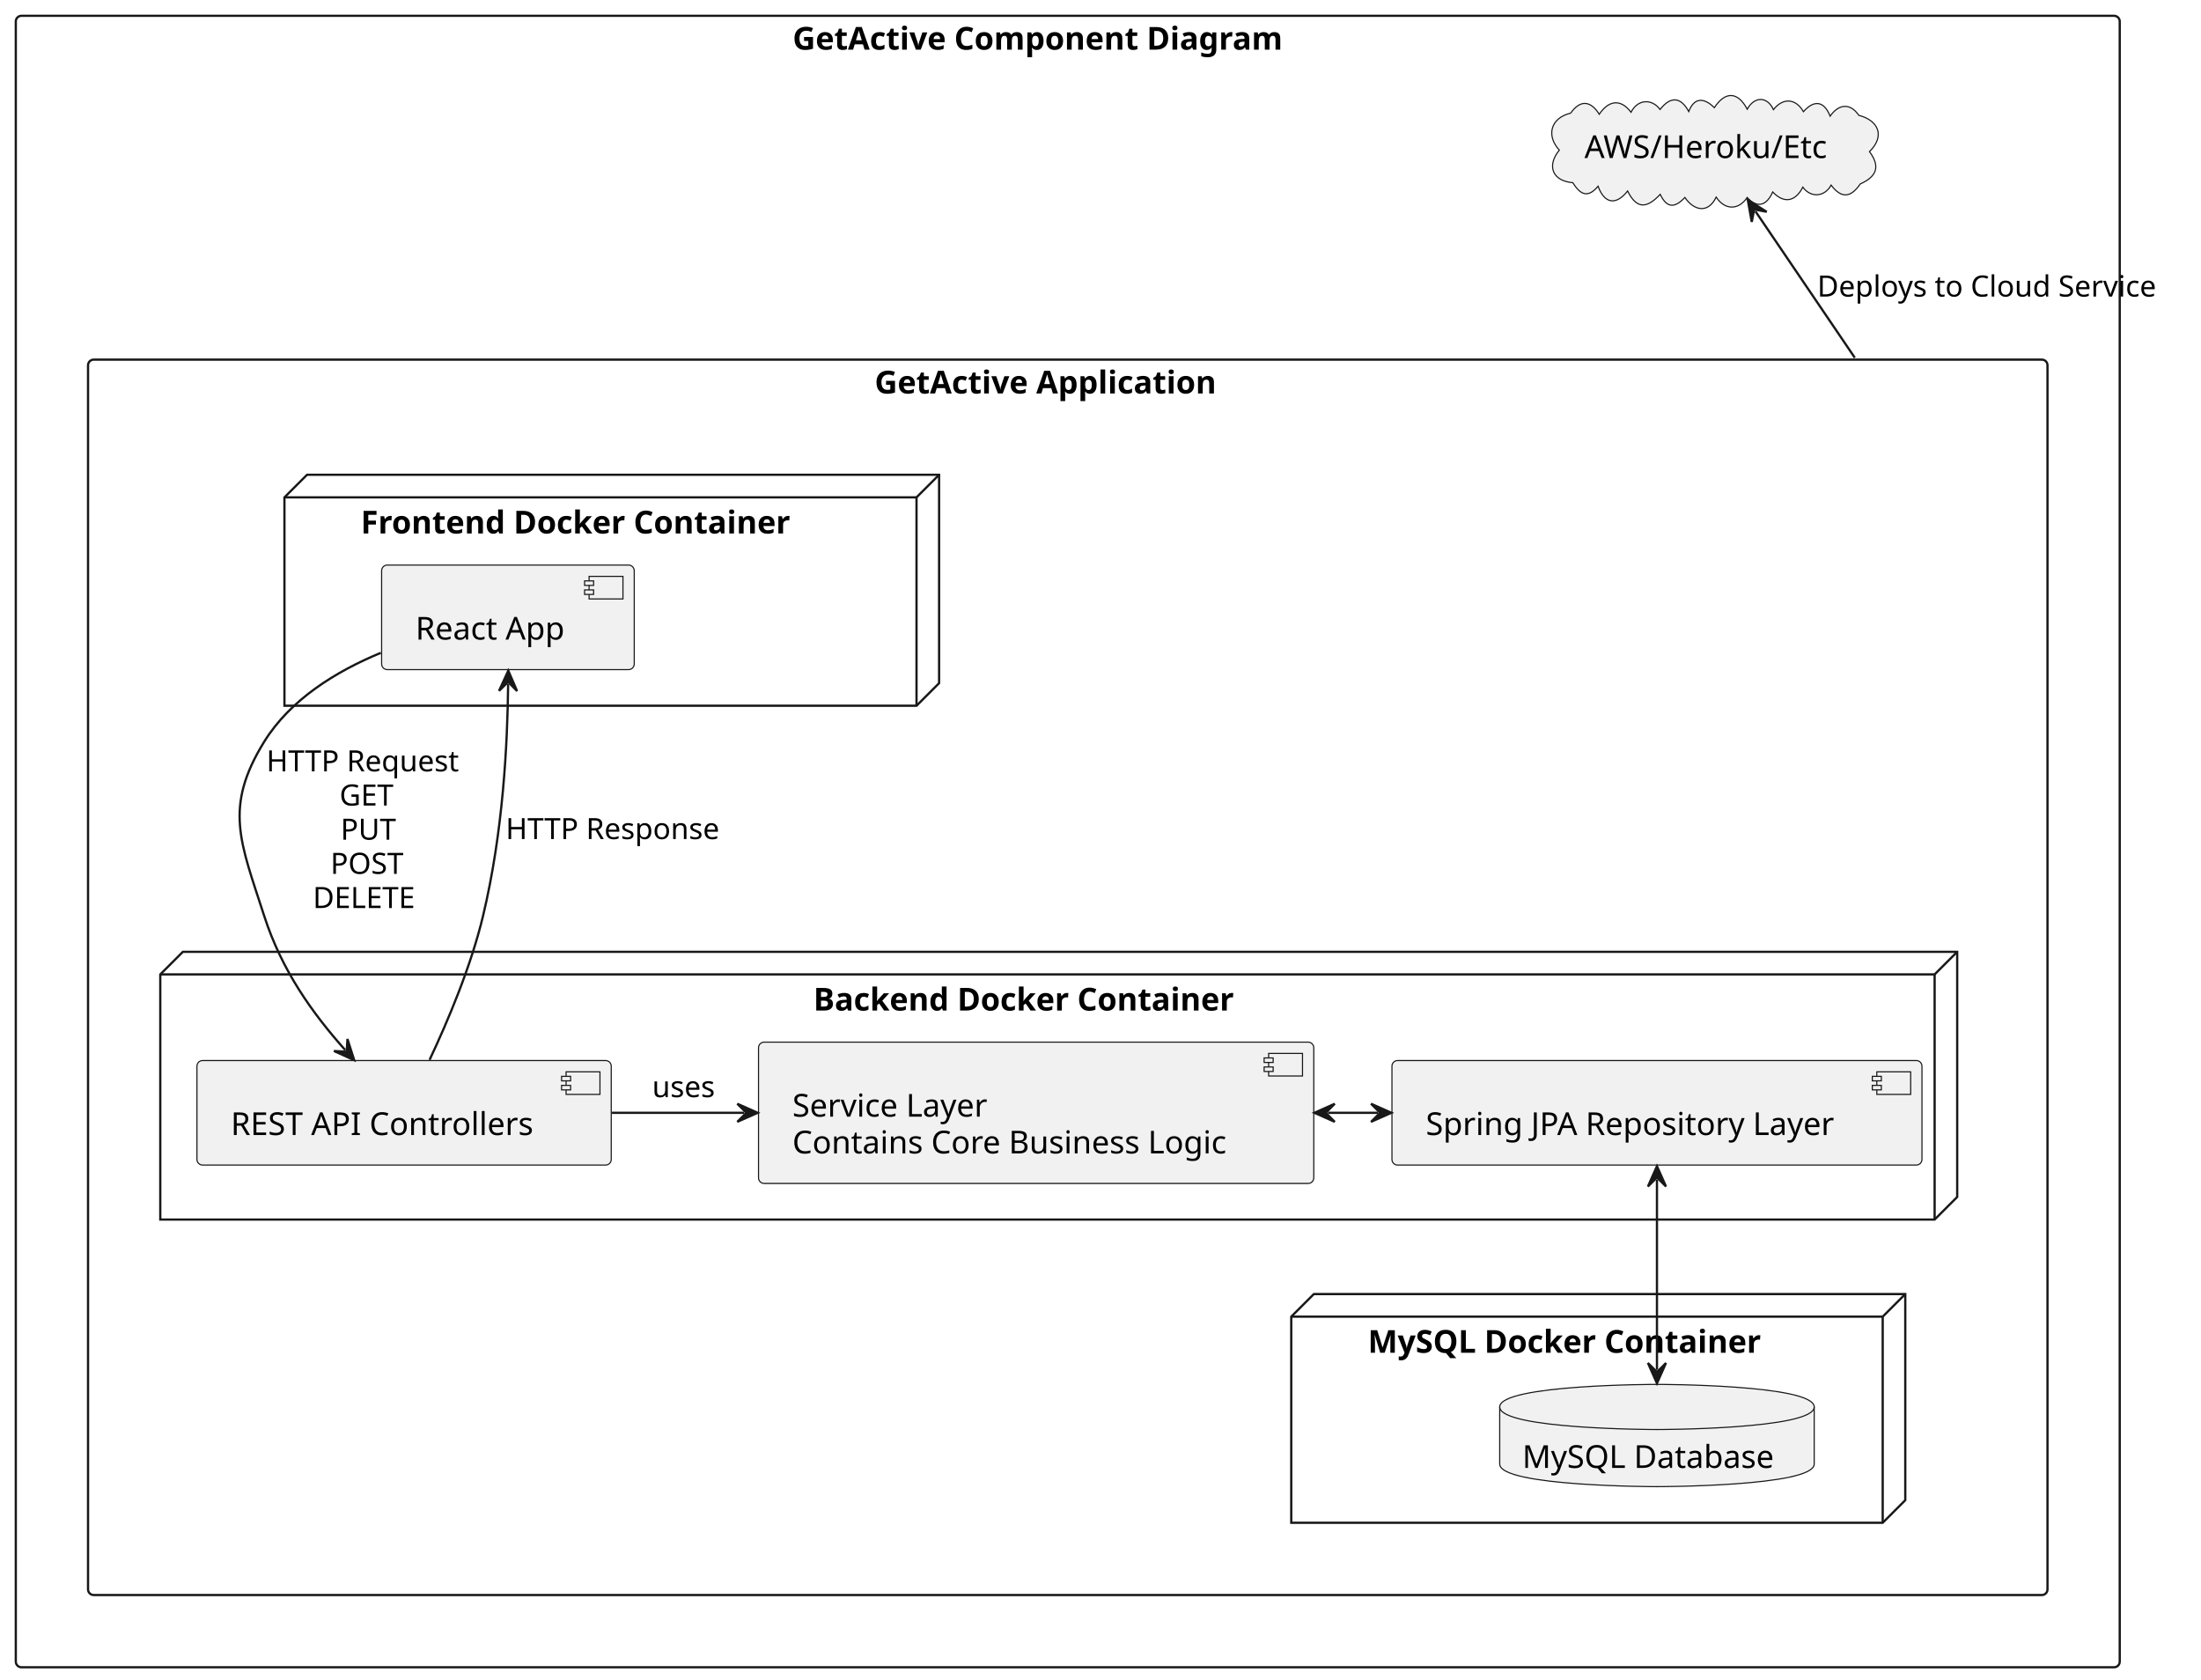
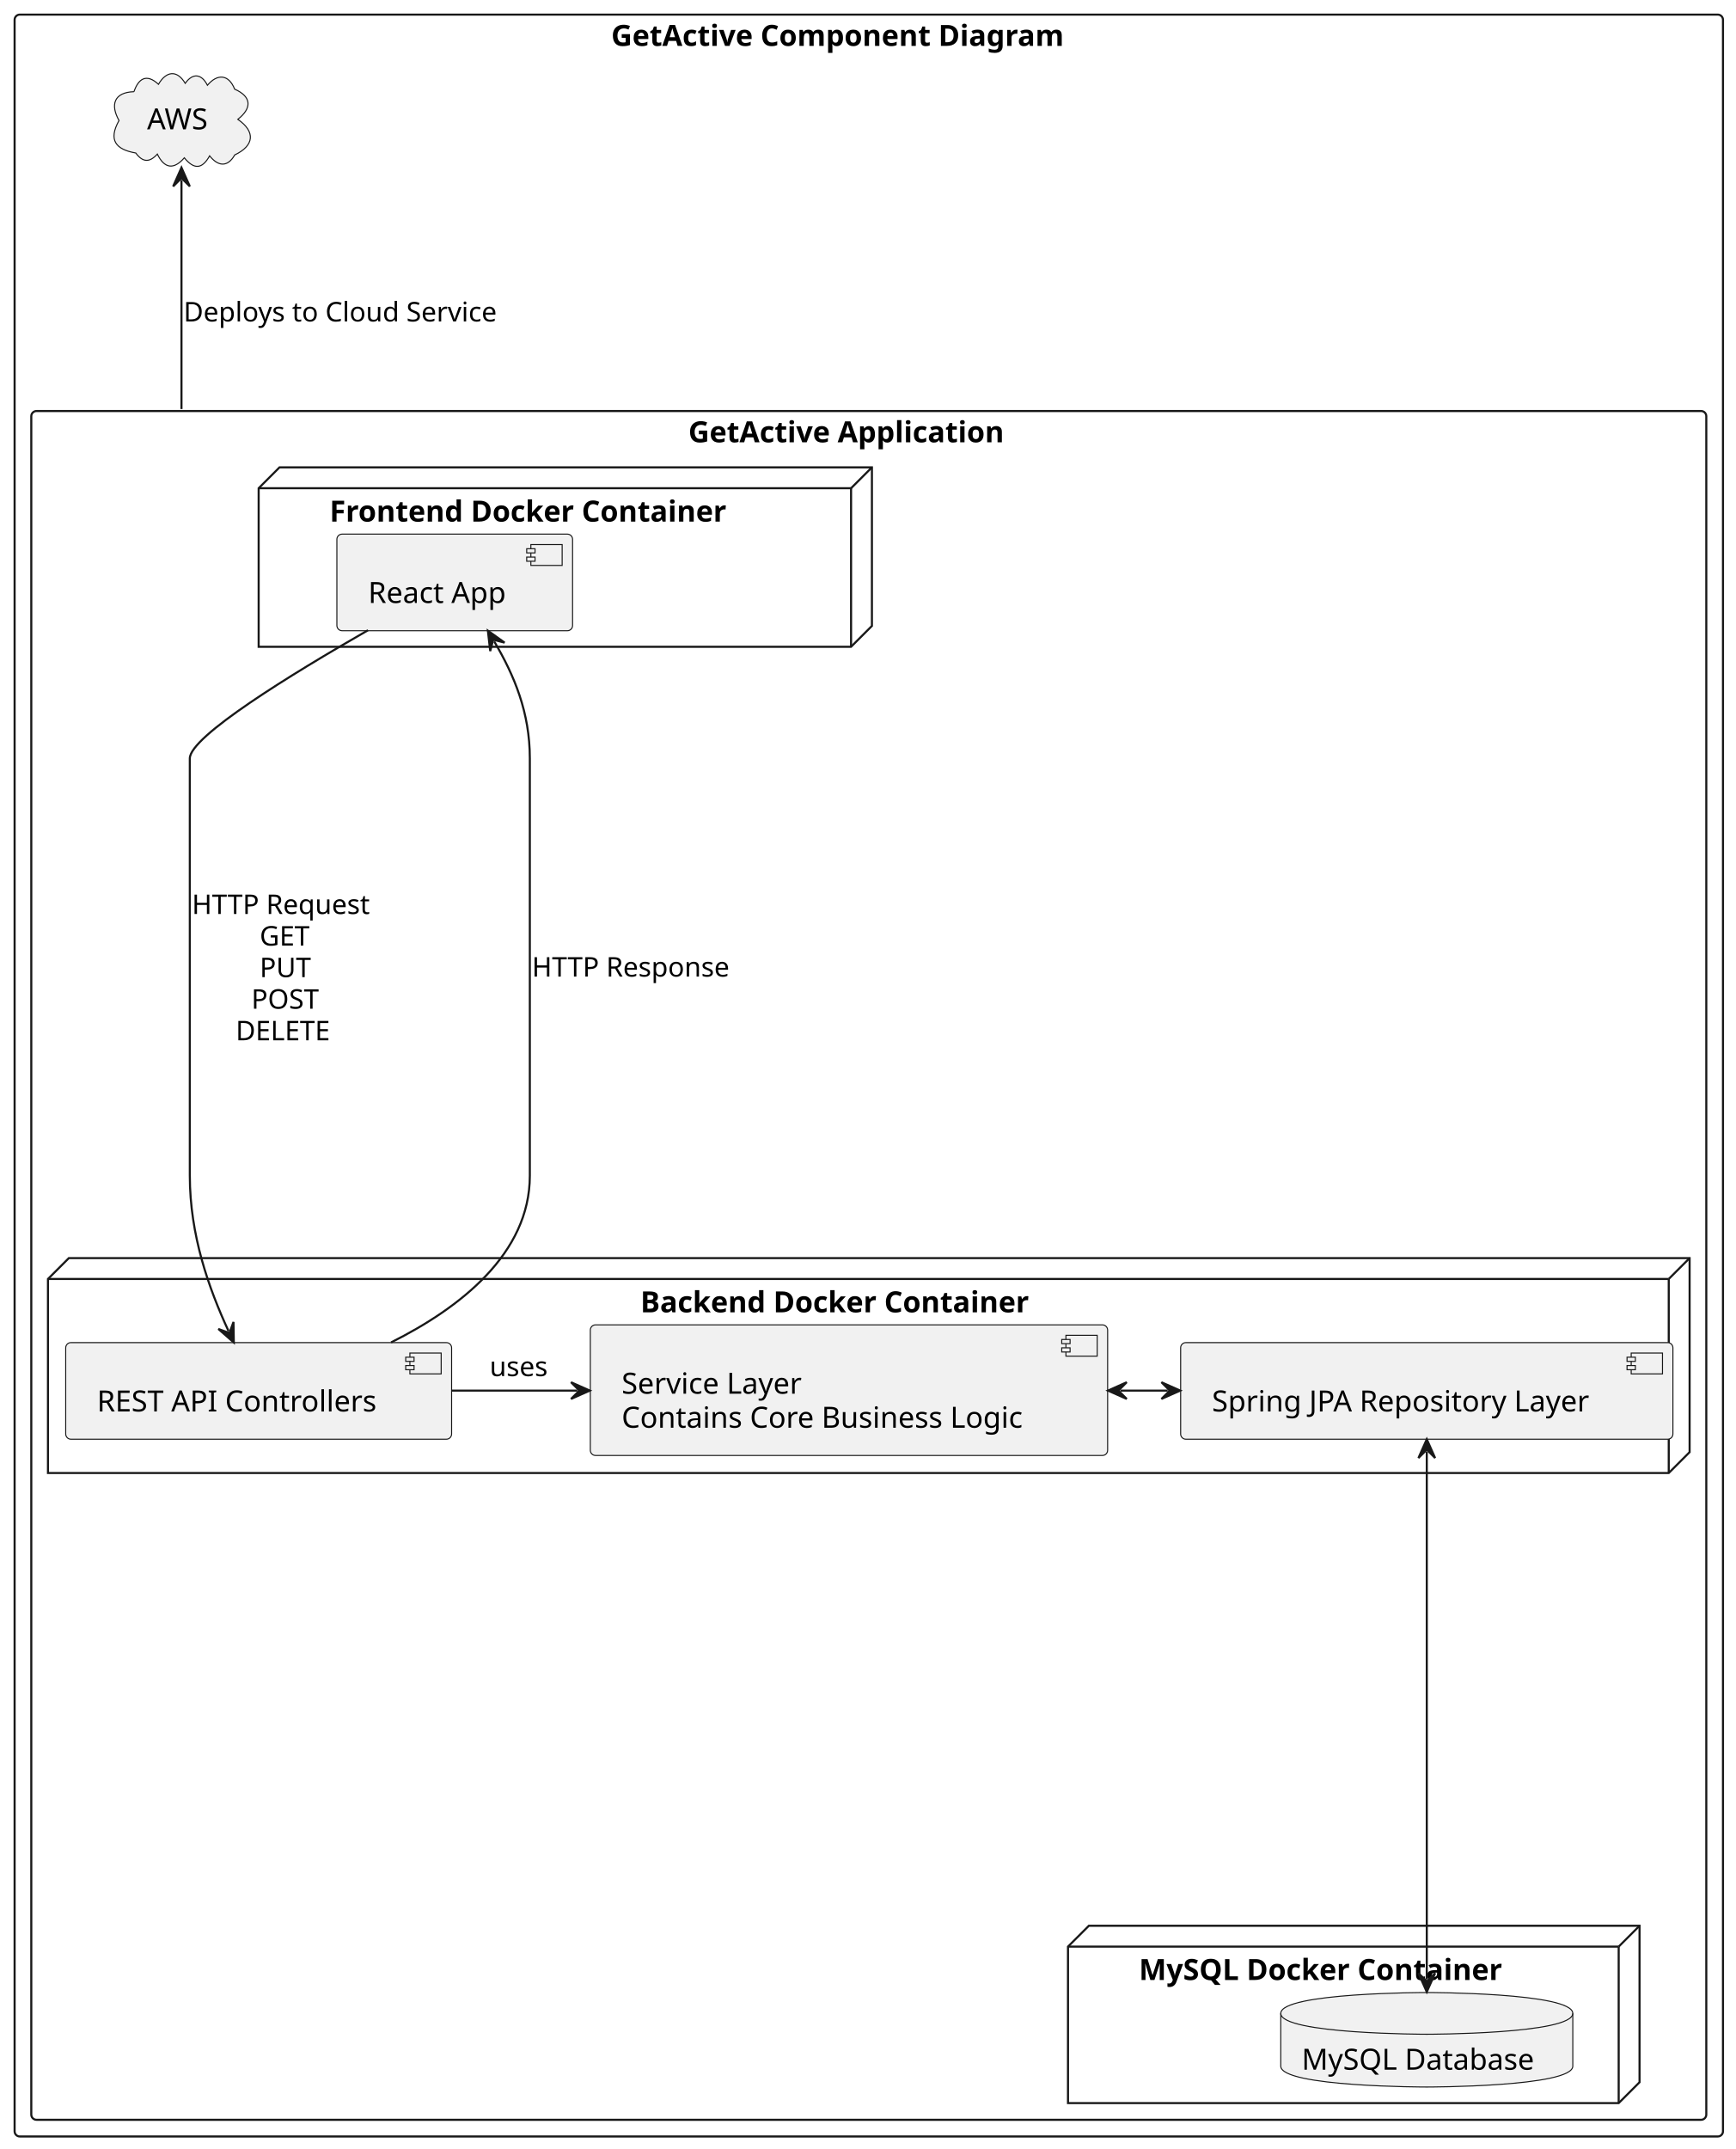
- <svg xmlns="http://www.w3.org/2000/svg" contentStyleType="text/css" data-diagram-type="DESCRIPTION" height="744px" preserveAspectRatio="none" style="width:975px;height:744px;background:#FFFFFF;" version="1.1" viewBox="0 0 975 744" width="975px" zoomAndPan="magnify">
+ <svg xmlns="http://www.w3.org/2000/svg" contentStyleType="text/css" height="1030px" preserveAspectRatio="none" style="width:832px;height:1030px;background:#FFFFFF;" version="1.1" viewBox="0 0 832 1030" width="832px" zoomAndPan="magnify">
  <defs />
  <g>
-     <g class="cluster" data-entity="GetActive Component Diagram" data-source-line="1" data-uid="ent0002" id="cluster_GetActive Component Diagram">
-       <rect fill="none" height="731.48" rx="2.5" ry="2.5" style="stroke:#181818;stroke-width:1;" width="932" x="7" y="7" />
-       <text fill="#000000" font-family="sans-serif" font-size="14" font-weight="bold" lengthAdjust="spacing" textLength="243.742" x="351.129" y="21.995">GetActive Component Diagram</text>
+     <g id="cluster_GetActive Component Diagram">
+       <rect fill="none" height="1017" rx="2.5" ry="2.5" style="stroke:#181818;stroke-width:1.0;" width="819" x="7" y="7" />
+       <text fill="#000000" font-family="sans-serif" font-size="14" font-weight="bold" lengthAdjust="spacing" textLength="247" x="293" y="21.995">GetActive Component Diagram</text>
    </g>
-     <g class="cluster" data-entity="APPLICATION" data-source-line="2" data-uid="ent0003" id="cluster_APPLICATION">
-       <rect fill="none" height="547.19" rx="2.5" ry="2.5" style="stroke:#181818;stroke-width:1;" width="868" x="39" y="159.29" />
-       <text fill="#000000" font-family="sans-serif" font-size="14" font-weight="bold" lengthAdjust="spacing" textLength="171.097" x="387.452" y="174.285">GetActive Application</text>
+     <g id="cluster_APPLICATION">
+       <rect fill="none" height="819" rx="2.5" ry="2.5" style="stroke:#181818;stroke-width:1.0;" width="803" x="15" y="197" />
+       <text fill="#000000" font-family="sans-serif" font-size="14" font-weight="bold" lengthAdjust="spacing" textLength="173" x="330" y="211.995">GetActive Application</text>
    </g>
-     <g class="cluster" data-entity="Backend Docker Container" data-source-line="3" data-uid="ent0004" id="cluster_Backend Docker Container">
-       <polygon fill="none" points="71,431.59,81,421.59,867,421.59,867,530.18,857,540.18,71,540.18,71,431.59" style="stroke:#181818;stroke-width:1;" />
-       <line style="stroke:#181818;stroke-width:1;" x1="857" x2="867" y1="431.59" y2="421.59" />
-       <line style="stroke:#181818;stroke-width:1;" x1="71" x2="857" y1="431.59" y2="431.59" />
-       <line style="stroke:#181818;stroke-width:1;" x1="857" x2="857" y1="431.59" y2="540.18" />
-       <text fill="#000000" font-family="sans-serif" font-size="14" font-weight="bold" lengthAdjust="spacing" textLength="209.371" x="360.315" y="447.585">Backend Docker Container</text>
+     <g id="cluster_Backend Docker Container">
+       <polygon fill="none" points="23,613,33,603,810,603,810,696,800,706,23,706,23,613" style="stroke:#181818;stroke-width:1.0;" />
+       <line style="stroke:#181818;stroke-width:1.0;" x1="800" x2="810" y1="613" y2="603" />
+       <line style="stroke:#181818;stroke-width:1.0;" x1="23" x2="800" y1="613" y2="613" />
+       <line style="stroke:#181818;stroke-width:1.0;" x1="800" x2="800" y1="613" y2="706" />
+       <text fill="#000000" font-family="sans-serif" font-size="14" font-weight="bold" lengthAdjust="spacing" textLength="211" x="307" y="628.995">Backend Docker Container</text>
    </g>
-     <g class="cluster" data-entity="MySQL Docker Container" data-source-line="11" data-uid="ent0010" id="cluster_MySQL Docker Container">
-       <polygon fill="none" points="572,583.18,582,573.18,844,573.18,844,664.48,834,674.48,572,674.48,572,583.18" style="stroke:#181818;stroke-width:1;" />
-       <line style="stroke:#181818;stroke-width:1;" x1="834" x2="844" y1="583.18" y2="573.18" />
-       <line style="stroke:#181818;stroke-width:1;" x1="572" x2="834" y1="583.18" y2="583.18" />
-       <line style="stroke:#181818;stroke-width:1;" x1="834" x2="834" y1="583.18" y2="674.48" />
-       <text fill="#000000" font-family="sans-serif" font-size="14" font-weight="bold" lengthAdjust="spacing" textLength="196.123" x="605.938" y="599.175">MySQL Docker Container</text>
+     <g id="cluster_MySQL Docker Container">
+       <polygon fill="none" points="512,933,522,923,786,923,786,998,776,1008,512,1008,512,933" style="stroke:#181818;stroke-width:1.0;" />
+       <line style="stroke:#181818;stroke-width:1.0;" x1="776" x2="786" y1="933" y2="923" />
+       <line style="stroke:#181818;stroke-width:1.0;" x1="512" x2="776" y1="933" y2="933" />
+       <line style="stroke:#181818;stroke-width:1.0;" x1="776" x2="776" y1="933" y2="1008" />
+       <text fill="#000000" font-family="sans-serif" font-size="14" font-weight="bold" lengthAdjust="spacing" textLength="198" x="546" y="948.995">MySQL Docker Container</text>
    </g>
-     <g class="cluster" data-entity="Frontend Docker Container" data-source-line="17" data-uid="ent0013" id="cluster_Frontend Docker Container">
-       <polygon fill="none" points="126,220.29,136,210.29,416,210.29,416,302.59,406,312.59,126,312.59,126,220.29" style="stroke:#181818;stroke-width:1;" />
-       <line style="stroke:#181818;stroke-width:1;" x1="406" x2="416" y1="220.29" y2="210.29" />
-       <line style="stroke:#181818;stroke-width:1;" x1="126" x2="406" y1="220.29" y2="220.29" />
-       <line style="stroke:#181818;stroke-width:1;" x1="406" x2="406" y1="220.29" y2="312.59" />
-       <text fill="#000000" font-family="sans-serif" font-size="14" font-weight="bold" lengthAdjust="spacing" textLength="214.389" x="159.806" y="236.285">Frontend Docker Container</text>
+     <g id="cluster_Frontend Docker Container">
+       <polygon fill="none" points="124,234,134,224,418,224,418,300,408,310,124,310,124,234" style="stroke:#181818;stroke-width:1.0;" />
+       <line style="stroke:#181818;stroke-width:1.0;" x1="408" x2="418" y1="234" y2="224" />
+       <line style="stroke:#181818;stroke-width:1.0;" x1="124" x2="408" y1="234" y2="234" />
+       <line style="stroke:#181818;stroke-width:1.0;" x1="408" x2="408" y1="234" y2="310" />
+       <text fill="#000000" font-family="sans-serif" font-size="14" font-weight="bold" lengthAdjust="spacing" textLength="218" x="158" y="249.995">Frontend Docker Container</text>
    </g>
-     <g class="entity" data-entity="BACKEND_API" data-source-line="4" data-uid="ent0005" id="entity_BACKEND_API">
-       <rect fill="#F1F1F1" height="46.297" rx="2.5" ry="2.5" style="stroke:#181818;stroke-width:0.5;" width="183.527" x="87.24" y="469.74" />
-       <rect fill="#F1F1F1" height="10" style="stroke:#181818;stroke-width:0.5;" width="15" x="250.767" y="474.74" />
-       <rect fill="#F1F1F1" height="2" style="stroke:#181818;stroke-width:0.5;" width="4" x="248.767" y="476.74" />
-       <rect fill="#F1F1F1" height="2" style="stroke:#181818;stroke-width:0.5;" width="4" x="248.767" y="480.74" />
-       <text fill="#000000" font-family="sans-serif" font-size="14" lengthAdjust="spacing" textLength="143.527" x="102.24" y="502.735">REST API Controllers</text>
+     <g id="elem_BACKEND_API">
+       <rect fill="#F1F1F1" height="46.297" rx="2.5" ry="2.5" style="stroke:#181818;stroke-width:0.5;" width="185" x="31.5" y="643.5" />
+       <rect fill="#F1F1F1" height="10" style="stroke:#181818;stroke-width:0.5;" width="15" x="196.5" y="648.5" />
+       <rect fill="#F1F1F1" height="2" style="stroke:#181818;stroke-width:0.5;" width="4" x="194.5" y="650.5" />
+       <rect fill="#F1F1F1" height="2" style="stroke:#181818;stroke-width:0.5;" width="4" x="194.5" y="654.5" />
+       <text fill="#000000" font-family="sans-serif" font-size="14" lengthAdjust="spacing" textLength="145" x="46.5" y="676.495">REST API Controllers</text>
    </g>
-     <g class="entity" data-entity="BACKEND_SERVICE" data-source-line="5" data-uid="ent0006" id="entity_BACKEND_SERVICE">
-       <rect fill="#F1F1F1" height="62.594" rx="2.5" ry="2.5" style="stroke:#181818;stroke-width:0.5;" width="245.974" x="336.01" y="461.59" />
-       <rect fill="#F1F1F1" height="10" style="stroke:#181818;stroke-width:0.5;" width="15" x="561.984" y="466.59" />
-       <rect fill="#F1F1F1" height="2" style="stroke:#181818;stroke-width:0.5;" width="4" x="559.984" y="468.59" />
-       <rect fill="#F1F1F1" height="2" style="stroke:#181818;stroke-width:0.5;" width="4" x="559.984" y="472.59" />
-       <text fill="#000000" font-family="sans-serif" font-size="14" lengthAdjust="spacing" textLength="95.225" x="351.01" y="494.585">Service Layer</text>
-       <text fill="#000000" font-family="sans-serif" font-size="14" lengthAdjust="spacing" textLength="205.974" x="351.01" y="510.882">Contains Core Business Logic</text>
+     <g id="elem_BACKEND_SERVICE">
+       <rect fill="#F1F1F1" height="62.594" rx="2.5" ry="2.5" style="stroke:#181818;stroke-width:0.5;" width="248" x="283" y="635" />
+       <rect fill="#F1F1F1" height="10" style="stroke:#181818;stroke-width:0.5;" width="15" x="511" y="640" />
+       <rect fill="#F1F1F1" height="2" style="stroke:#181818;stroke-width:0.5;" width="4" x="509" y="642" />
+       <rect fill="#F1F1F1" height="2" style="stroke:#181818;stroke-width:0.5;" width="4" x="509" y="646" />
+       <text fill="#000000" font-family="sans-serif" font-size="14" lengthAdjust="spacing" textLength="97" x="298" y="667.995">Service Layer</text>
+       <text fill="#000000" font-family="sans-serif" font-size="14" lengthAdjust="spacing" textLength="208" x="298" y="684.292">Contains Core Business Logic</text>
    </g>
-     <g class="entity" data-entity="BACKEND_DATA" data-source-line="6" data-uid="ent0007" id="entity_BACKEND_DATA">
-       <rect fill="#F1F1F1" height="46.297" rx="2.5" ry="2.5" style="stroke:#181818;stroke-width:0.5;" width="234.783" x="616.61" y="469.74" />
-       <rect fill="#F1F1F1" height="10" style="stroke:#181818;stroke-width:0.5;" width="15" x="831.393" y="474.74" />
-       <rect fill="#F1F1F1" height="2" style="stroke:#181818;stroke-width:0.5;" width="4" x="829.393" y="476.74" />
-       <rect fill="#F1F1F1" height="2" style="stroke:#181818;stroke-width:0.5;" width="4" x="829.393" y="480.74" />
-       <text fill="#000000" font-family="sans-serif" font-size="14" lengthAdjust="spacing" textLength="194.783" x="631.61" y="502.735">Spring JPA Repository Layer</text>
+     <g id="elem_BACKEND_DATA">
+       <rect fill="#F1F1F1" height="46.297" rx="2.5" ry="2.5" style="stroke:#181818;stroke-width:0.5;" width="236" x="566" y="643.5" />
+       <rect fill="#F1F1F1" height="10" style="stroke:#181818;stroke-width:0.5;" width="15" x="782" y="648.5" />
+       <rect fill="#F1F1F1" height="2" style="stroke:#181818;stroke-width:0.5;" width="4" x="780" y="650.5" />
+       <rect fill="#F1F1F1" height="2" style="stroke:#181818;stroke-width:0.5;" width="4" x="780" y="654.5" />
+       <text fill="#000000" font-family="sans-serif" font-size="14" lengthAdjust="spacing" textLength="196" x="581" y="676.495">Spring JPA Repository Layer</text>
    </g>
-     <g class="entity" data-entity="MySQL Database" data-source-line="12" data-uid="ent0011" id="entity_MySQL Database">
-       <path d="M664.34,623.18 C664.34,613.18 734.001,613.18 734.001,613.18 C734.001,613.18 803.661,613.18 803.661,623.18 L803.661,648.477 C803.661,658.477 734.001,658.477 734.001,658.477 C734.001,658.477 664.34,658.477 664.34,648.477 L664.34,623.18" fill="#F1F1F1" style="stroke:#181818;stroke-width:0.5;" />
-       <path d="M664.34,623.18 C664.34,633.18 734.001,633.18 734.001,633.18 C734.001,633.18 803.661,633.18 803.661,623.18" fill="none" style="stroke:#181818;stroke-width:0.5;" />
-       <text fill="#000000" font-family="sans-serif" font-size="14" lengthAdjust="spacing" textLength="119.321" x="674.34" y="650.175">MySQL Database</text>
+     <g id="elem_MySQL Database">
+       <path d="M614,965 C614,955 684,955 684,955 C684,955 754,955 754,965 L754,990.297 C754,1000.297 684,1000.297 684,1000.297 C684,1000.297 614,1000.297 614,990.297 L614,965 " fill="#F1F1F1" style="stroke:#181818;stroke-width:0.5;" />
+       <path d="M614,965 C614,975 684,975 684,975 C684,975 754,975 754,965 " fill="none" style="stroke:#181818;stroke-width:0.5;" />
+       <text fill="#000000" font-family="sans-serif" font-size="14" lengthAdjust="spacing" textLength="120" x="624" y="991.995">MySQL Database</text>
    </g>
-     <g class="entity" data-entity="React App" data-source-line="18" data-uid="ent0014" id="entity_React App">
-       <rect fill="#F1F1F1" height="46.297" rx="2.5" ry="2.5" style="stroke:#181818;stroke-width:0.5;" width="111.907" x="169.05" y="250.29" />
-       <rect fill="#F1F1F1" height="10" style="stroke:#181818;stroke-width:0.5;" width="15" x="260.957" y="255.29" />
-       <rect fill="#F1F1F1" height="2" style="stroke:#181818;stroke-width:0.5;" width="4" x="258.957" y="257.29" />
-       <rect fill="#F1F1F1" height="2" style="stroke:#181818;stroke-width:0.5;" width="4" x="258.957" y="261.29" />
-       <text fill="#000000" font-family="sans-serif" font-size="14" lengthAdjust="spacing" textLength="71.907" x="184.05" y="283.285">React App</text>
+     <g id="elem_React App">
+       <rect fill="#F1F1F1" height="46.297" rx="2.5" ry="2.5" style="stroke:#181818;stroke-width:0.5;" width="113" x="161.5" y="256" />
+       <rect fill="#F1F1F1" height="10" style="stroke:#181818;stroke-width:0.5;" width="15" x="254.5" y="261" />
+       <rect fill="#F1F1F1" height="2" style="stroke:#181818;stroke-width:0.5;" width="4" x="252.5" y="263" />
+       <rect fill="#F1F1F1" height="2" style="stroke:#181818;stroke-width:0.5;" width="4" x="252.5" y="267" />
+       <text fill="#000000" font-family="sans-serif" font-size="14" lengthAdjust="spacing" textLength="73" x="176.5" y="288.995">React App</text>
    </g>
-     <g class="entity" data-entity="CLOUD" data-source-line="24" data-uid="ent0017" id="entity_CLOUD">
-       <path d="M695.781,50.114 C700.069,44.039 704.626,44.552 708.436,50.613 C712.419,44.655 717.759,43.417 722.518,49.724 C725.32,44.078 731.553,43.4 735.39,48.482 C739.894,42.676 744.493,42.679 748.079,49.411 C750.67,42.673 755.169,43.498 759.421,47.687 C764.28,40.264 769.855,40.547 773.99,48.378 C776.998,42.805 782.766,42.392 785.596,48.554 C789.806,43.203 795.454,43.489 798.886,49.467 C803.612,44.113 808.013,44.658 810.715,51.44 C814.359,46.198 819.473,45.308 823.426,51.083 C832.163,53.352 835.163,60.264 828.145,67.158 C833.13,73.859 831.253,78.267 824.05,81.484 C819.914,87.54 815.762,88.124 811.144,81.996 C808.318,87.259 802.159,87.766 798.61,82.89 C795.411,89.229 790.356,90.396 785.281,85.026 C782.834,90.603 778.786,92.76 773.987,87.471 C770.097,93.254 763.994,93.062 760.235,87.313 C756.557,94.922 750.202,93.137 746.378,87.465 C741.967,92.131 738.456,92.403 735.438,86.079 C729.792,92.101 725.17,93.054 721,84.606 C715.836,91.131 710.764,90.267 707.913,82.489 C703.235,88.09 699.912,86.015 696.723,80.93 C687.595,80.142 685.116,73.387 690.745,66.49 C684.731,59.916 687.048,52.153 695.781,50.114" fill="#F1F1F1" style="stroke:#181818;stroke-width:0.5;" />
-       <text fill="#000000" font-family="sans-serif" font-size="14" lengthAdjust="spacing" textLength="114.215" x="701.89" y="69.995">AWS/Heroku/Etc</text>
+     <g id="elem_CLOUD">
+       <path d="M64.222,43.948 C66.381,37.588 70.288,35.12 75.963,40.401 C79.581,34.218 84.718,33.188 88.8,39.94 C92.49,34.743 96.679,35.42 99.441,40.867 C104.129,35.274 109.632,35.486 112.492,42.726 C120.833,46.404 120.731,51.941 114.014,57.202 C122.661,63.169 121.832,69.851 112.532,74.259 C109.01,80.455 104.418,79.637 100.494,74.694 C96.839,81.251 92.971,81.266 88.372,75.633 C83.243,81.544 78.786,80.783 75.424,73.852 C71.668,78.034 68.419,77.83 65.093,73.34 C55.432,71.643 51.819,67.138 57.056,57.758 C52.833,50.281 54.584,44.232 64.222,43.948 " fill="#F1F1F1" style="stroke:#181818;stroke-width:0.5;" />
+       <text fill="#000000" font-family="sans-serif" font-size="14" lengthAdjust="spacing" textLength="33" x="70.5" y="61.995">AWS</text>
    </g>
-     <g class="link" data-entity-1="BACKEND_API" data-entity-2="BACKEND_SERVICE" data-source-line="8" data-uid="lnk8" id="link_BACKEND_API_BACKEND_SERVICE">
-       <path d="M271.07,492.89 C291.71,492.89 307.93,492.89 329.62,492.89" fill="none" id="BACKEND_API-to-BACKEND_SERVICE" style="stroke:#181818;stroke-width:1;" />
-       <polygon fill="#181818" points="335.62,492.89,326.62,488.89,330.62,492.89,326.62,496.89,335.62,492.89" style="stroke:#181818;stroke-width:1;" />
-       <text fill="#000000" font-family="sans-serif" font-size="13" lengthAdjust="spacing" textLength="29.783" x="288.89" y="485.957">uses</text>
+     <g id="link_BACKEND_API_BACKEND_SERVICE">
+       <path d="M216.665,666.5 C237.782,666.5 254.553,666.5 276.75,666.5 " fill="none" id="BACKEND_API-to-BACKEND_SERVICE" style="stroke:#181818;stroke-width:1.0;" />
+       <polygon fill="#181818" points="282.75,666.5,273.75,662.5,277.75,666.5,273.75,670.5,282.75,666.5" style="stroke:#181818;stroke-width:1.0;" />
+       <text fill="#000000" font-family="sans-serif" font-size="13" lengthAdjust="spacing" textLength="30" x="234.75" y="659.567">uses</text>
    </g>
-     <g class="link" data-entity-1="BACKEND_SERVICE" data-entity-2="BACKEND_DATA" data-source-line="9" data-uid="lnk9" id="link_BACKEND_SERVICE_BACKEND_DATA">
-       <path d="M588.27,492.89 C599.63,492.89 598.99,492.89 610.35,492.89" fill="none" id="BACKEND_SERVICE-BACKEND_DATA" style="stroke:#181818;stroke-width:1;" />
-       <polygon fill="#181818" points="582.27,492.89,591.27,496.89,587.27,492.89,591.27,488.89,582.27,492.89" style="stroke:#181818;stroke-width:1;" />
-       <polygon fill="#181818" points="616.35,492.89,607.35,488.89,611.35,492.89,607.35,496.89,616.35,492.89" style="stroke:#181818;stroke-width:1;" />
+     <g id="link_BACKEND_SERVICE_BACKEND_DATA">
+       <path d="M537.163,666.5 C548.706,666.5 548.248,666.5 559.79,666.5 " fill="none" id="BACKEND_SERVICE-BACKEND_DATA" style="stroke:#181818;stroke-width:1.0;" />
+       <polygon fill="#181818" points="531.163,666.5,540.163,670.5,536.163,666.5,540.163,662.5,531.163,666.5" style="stroke:#181818;stroke-width:1.0;" />
+       <polygon fill="#181818" points="565.79,666.5,556.79,662.5,560.79,666.5,556.79,670.5,565.79,666.5" style="stroke:#181818;stroke-width:1.0;" />
    </g>
-     <g class="link" data-entity-1="BACKEND_DATA" data-entity-2="MySQL Database" data-source-line="15" data-uid="lnk12" id="link_BACKEND_DATA_MySQL Database">
-       <path d="M734,522.53 C734,548.99 734,580.48 734,606.71" fill="none" id="BACKEND_DATA-MySQL Database" style="stroke:#181818;stroke-width:1;" />
-       <polygon fill="#181818" points="734,516.53,730,525.53,734,521.53,738,525.53,734,516.53" style="stroke:#181818;stroke-width:1;" />
-       <polygon fill="#181818" points="734,612.71,738,603.71,734,607.71,730,603.71,734,612.71" style="stroke:#181818;stroke-width:1;" />
+     <g id="link_BACKEND_DATA_MySQL Database">
+       <path d="M684,695.814 C684,714.624 684,735.766 684,759.5 C684,759.5 684,759.5 684,883.5 C684,907.816 684,929.67 684,948.707 " fill="none" id="BACKEND_DATA-MySQL Database" style="stroke:#181818;stroke-width:1.0;" />
+       <polygon fill="#181818" points="684,689.814,680,698.814,684,694.814,688,698.814,684,689.814" style="stroke:#181818;stroke-width:1.0;" />
+       <polygon fill="#181818" points="684,954.707,688,945.707,684,949.707,680,945.707,684,954.707" style="stroke:#181818;stroke-width:1.0;" />
    </g>
-     <g class="link" data-entity-1="React App" data-entity-2="BACKEND_API" data-source-line="21" data-uid="lnk15" id="link_React App_BACKEND_API">
-       <path d="M168.68,289.17 C148.82,297.37 128.57,309.85 117,328.59 C99.02,357.71 106.51,373.01 117,405.59 C124.86,430 138.472,448.858 152.922,465.098" fill="none" id="React App-to-BACKEND_API" style="stroke:#181818;stroke-width:1;" />
-       <polygon fill="#181818" points="156.91,469.58,153.916,460.197,153.586,465.845,147.939,465.515,156.91,469.58" style="stroke:#181818;stroke-width:1;" />
-       <text fill="#000000" font-family="sans-serif" font-size="13" lengthAdjust="spacing" textLength="91.019" x="118" y="341.657">HTTP Request</text>
-       <text fill="#000000" font-family="sans-serif" font-size="13" lengthAdjust="spacing" textLength="26.229" x="150.395" y="356.79">GET</text>
-       <text fill="#000000" font-family="sans-serif" font-size="13" lengthAdjust="spacing" textLength="25.295" x="150.862" y="371.923">PUT</text>
-       <text fill="#000000" font-family="sans-serif" font-size="13" lengthAdjust="spacing" textLength="34.265" x="146.377" y="387.055">POST</text>
-       <text fill="#000000" font-family="sans-serif" font-size="13" lengthAdjust="spacing" textLength="49.835" x="138.592" y="402.188">DELETE</text>
+     <g id="link_React App_BACKEND_API">
+       <path d="M176.416,302.07 C139.377,323.303 91,353.039 91,363.5 C91,363.5 91,363.5 91,563.5 C91,592.042 100.116,617.555 109.568,638 " fill="none" id="React App-to-BACKEND_API" style="stroke:#181818;stroke-width:1.0;" />
+       <polygon fill="#181818" points="112.086,643.446,111.94,633.598,109.988,638.908,104.678,636.956,112.086,643.446" style="stroke:#181818;stroke-width:1.0;" />
+       <text fill="#000000" font-family="sans-serif" font-size="13" lengthAdjust="spacing" textLength="91" x="92" y="438.067">HTTP Request</text>
+       <text fill="#000000" font-family="sans-serif" font-size="13" lengthAdjust="spacing" textLength="26" x="124.5" y="453.2">GET</text>
+       <text fill="#000000" font-family="sans-serif" font-size="13" lengthAdjust="spacing" textLength="26" x="124.5" y="468.332">PUT</text>
+       <text fill="#000000" font-family="sans-serif" font-size="13" lengthAdjust="spacing" textLength="34" x="120.5" y="483.465">POST</text>
+       <text fill="#000000" font-family="sans-serif" font-size="13" lengthAdjust="spacing" textLength="49" x="113" y="498.598">DELETE</text>
    </g>
-     <g class="link" data-entity-1="React App" data-entity-2="BACKEND_API" data-source-line="22" data-uid="lnk16" id="link_React App_BACKEND_API">
-       <path d="M225.094,303.04 C224.804,329.44 222.92,368.25 214,405.59 C208.63,428.08 198.34,452.37 190.3,469.43" fill="none" id="React App-backto-BACKEND_API" style="stroke:#181818;stroke-width:1;" />
-       <polygon fill="#181818" points="225.16,297.04,221.061,305.995,225.105,302.04,229.061,306.083,225.16,297.04" style="stroke:#181818;stroke-width:1;" />
-       <text fill="#000000" font-family="sans-serif" font-size="13" lengthAdjust="spacing" textLength="100.648" x="224" y="371.657">HTTP Response</text>
+     <g id="link_React App_BACKEND_API">
+       <path d="M236.94,307.453 C246.583,323.829 254,341.495 254,363.5 C254,363.5 254,363.5 254,563.5 C254,600.933 220.476,626.909 187.477,643.411 " fill="none" id="React App-backto-BACKEND_API" style="stroke:#181818;stroke-width:1.0;" />
+       <polygon fill="#181818" points="233.895,302.283,235.015,312.068,236.432,306.591,241.909,308.008,233.895,302.283" style="stroke:#181818;stroke-width:1.0;" />
+       <text fill="#000000" font-family="sans-serif" font-size="13" lengthAdjust="spacing" textLength="101" x="255" y="468.067">HTTP Response</text>
    </g>
-     <g class="link" data-entity-1="CLOUD" data-entity-2="APPLICATION" data-source-line="27" data-uid="lnk19" id="link_CLOUD_APPLICATION">
-       <path d="M777.619,93.575 C786.549,106.735 795.27,119.586 808.424,138.97 C811.712,143.816 815.067,148.76 818.456,153.754 C819.303,155.002 820.153,156.253 821.003,157.507 C821.216,157.821 821.429,158.134 821.642,158.448" fill="none" id="CLOUD-backto-APPLICATION" style="stroke:#181818;stroke-width:1;" />
-       <polygon fill="#181818" points="774.25,88.61,775.994,98.303,777.058,92.747,782.613,93.811,774.25,88.61" style="stroke:#181818;stroke-width:1;" />
-       <text fill="#000000" font-family="sans-serif" font-size="13" lengthAdjust="spacing" textLength="162.919" x="805" y="131.357">Deploys to Cloud Service</text>
+     <g id="link_CLOUD_APPLICATION">
+       <path d="M87,86.338 C87,100.142 87,112.913 87,133.434 C87,143.694 87,154.393 87,165.127 C87,170.494 87,175.87 87,181.205 C87,183.872 87,186.529 87,189.17 C87,190.49 87,191.806 87,193.117 C87,193.773 87,194.427 87,195.08 C87,195.407 87,195.733 87,196.059 " fill="none" id="CLOUD-backto-APPLICATION" style="stroke:#181818;stroke-width:1.0;" />
+       <polygon fill="#181818" points="87,80.338,83,89.338,87,85.338,91,89.338,87,80.338" style="stroke:#181818;stroke-width:1.0;" />
+       <text fill="#000000" font-family="sans-serif" font-size="13" lengthAdjust="spacing" textLength="163" x="88" y="154.067">Deploys to Cloud Service</text>
    </g>
  </g>
</svg>
